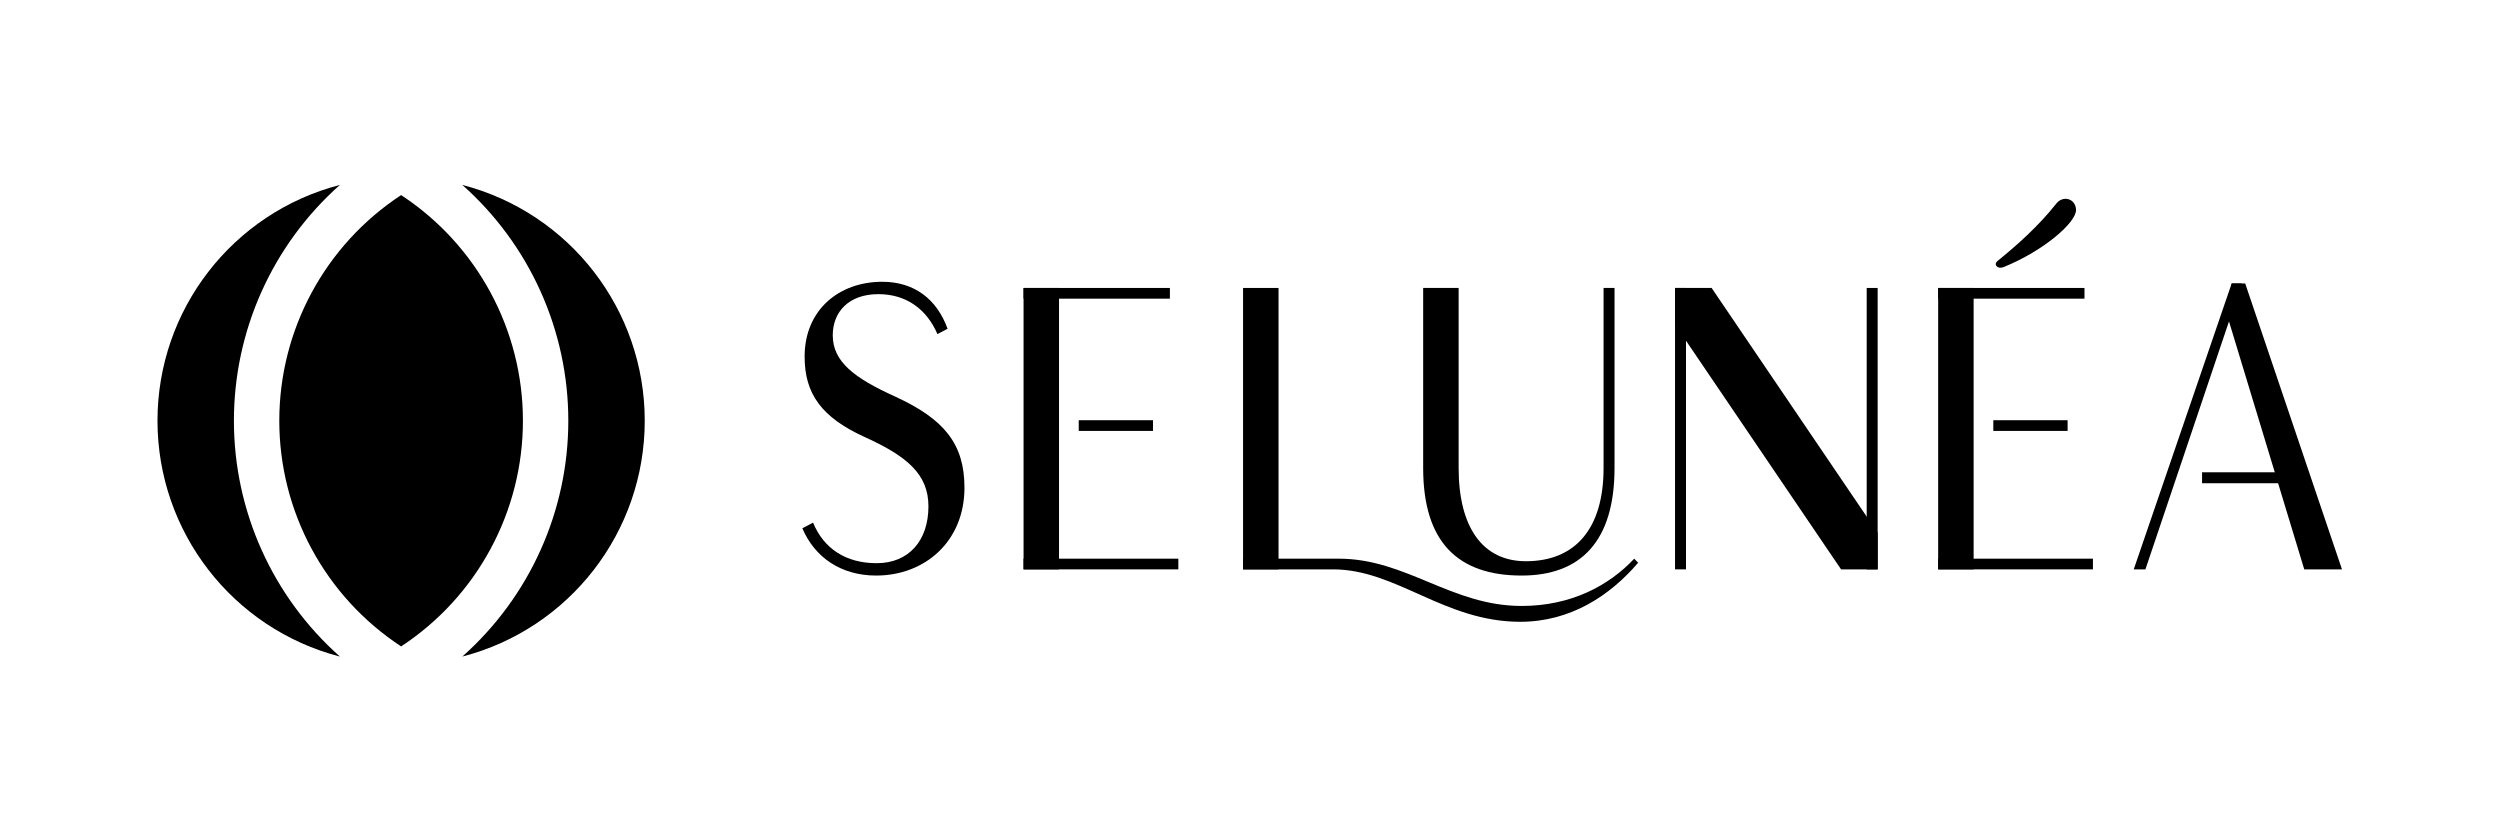
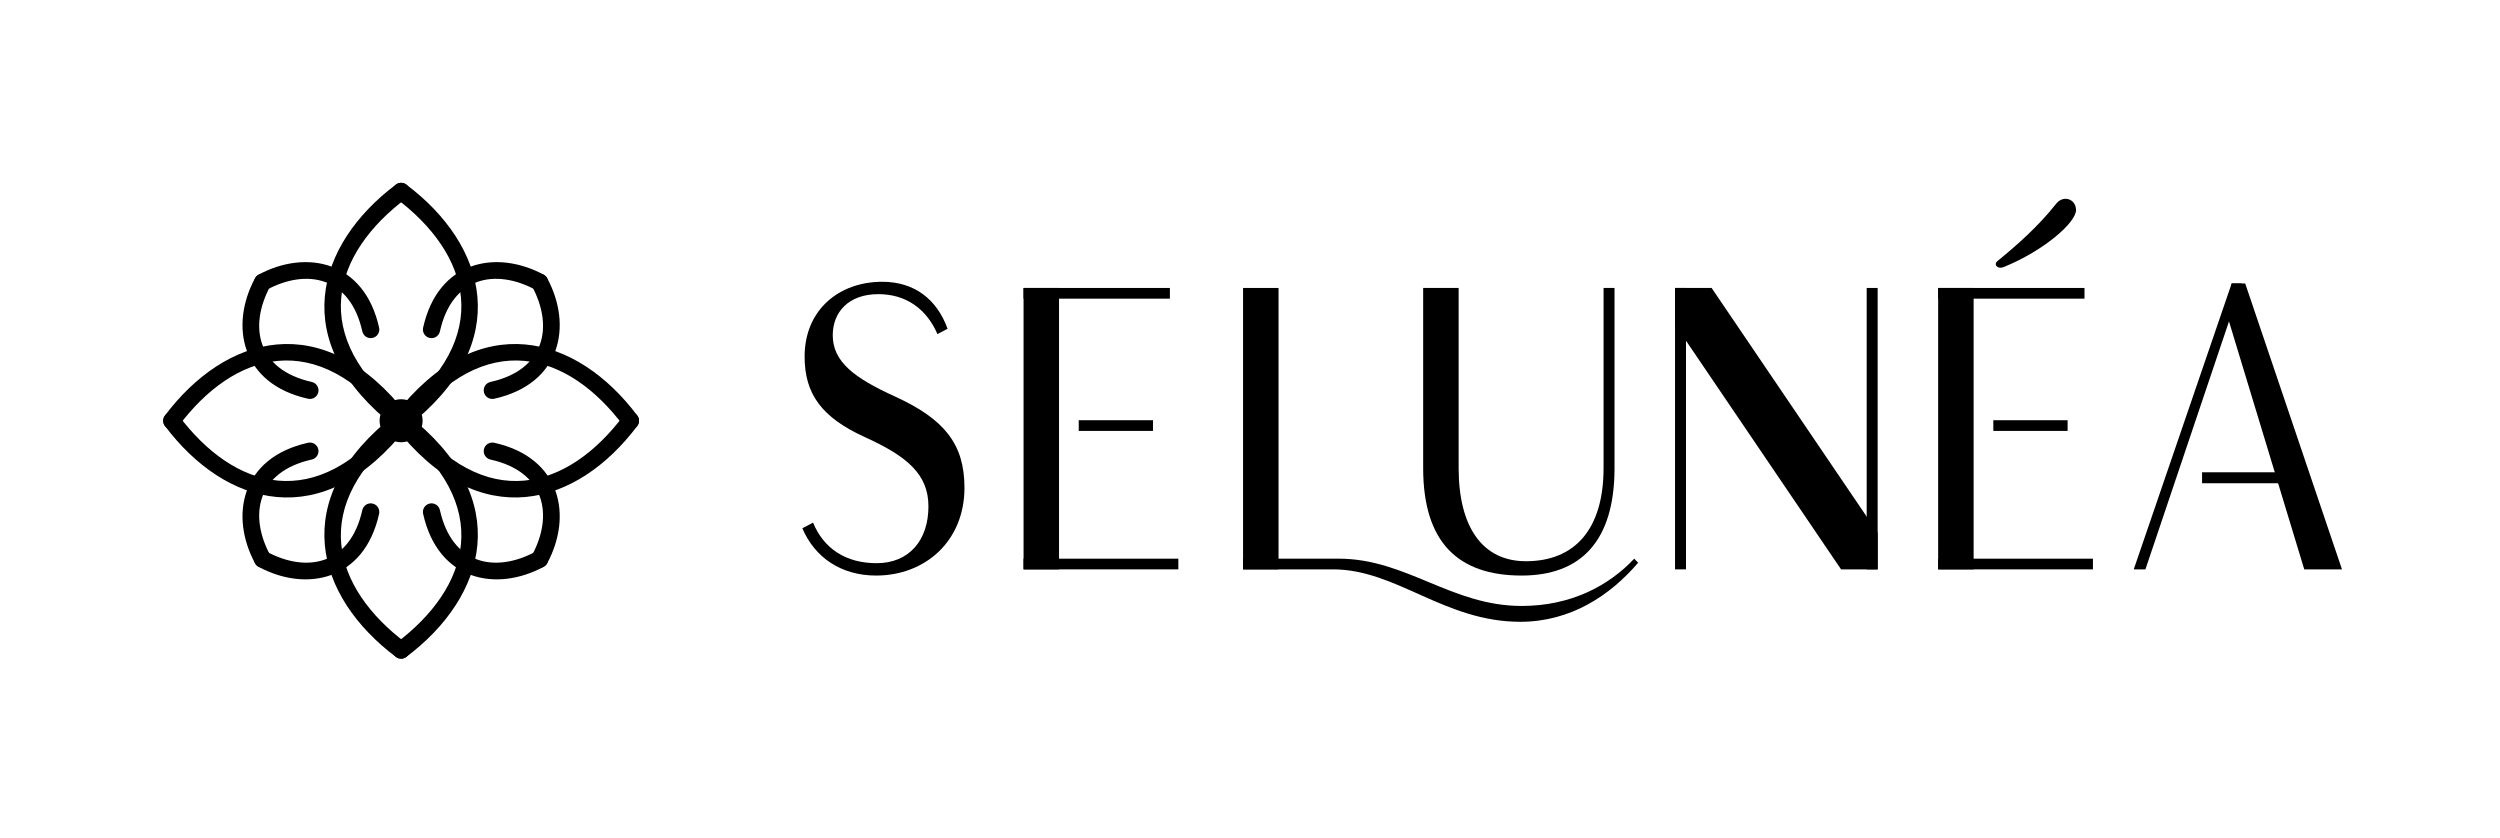
<svg xmlns="http://www.w3.org/2000/svg" viewBox="0 0 764 256" width="764" height="256" role="img" aria-labelledby="title">
  <g id="symbol" fill="#000000" transform="translate(29.14 35.14) scale(0.73)">
-     <path d="M 102.39 29.27 A 102 102 0 0 0 102.39 226.73 A 132 132 0 0 1 102.39 29.27 Z" />
-     <path d="M 128 33.53 A 113 113 0 0 0 128 222.47 A 113 113 0 0 0 128 33.53 Z" />
-     <path d="M 153.61 29.27 A 102 102 0 0 1 153.61 226.73 A 132 132 0 0 0 153.61 29.27 Z" />
+     <path d="M 130.85 130.2 C 163.27 88.25 198.09 99.45 221.12 130.16 A 3.6 3.6 0 0 0 226.88 125.84 C 201.91 92.55 160.73 79.75 125.15 125.8 A 3.6 3.6 0 0 0 130.85 130.2 Z" />
+     <path d="M 221.12 125.84 C 198.09 156.55 163.27 167.75 130.85 125.8 A 3.6 3.6 0 0 0 125.15 130.2 C 160.73 176.25 201.91 163.45 226.88 130.16 A 3.6 3.6 0 0 0 221.12 125.84 Z" />
+     <path d="M 125.8 130.85 C 167.75 163.27 156.55 198.09 125.84 221.12 A 3.6 3.6 0 0 0 130.16 226.88 C 163.45 201.91 176.25 160.73 130.2 125.15 A 3.6 3.6 0 0 0 125.8 130.85 Z" />
+     <path d="M 130.16 221.12 C 99.45 198.09 88.25 163.27 130.2 130.85 A 3.6 3.6 0 0 0 125.8 125.15 C 79.75 160.73 92.55 201.91 125.84 226.88 A 3.6 3.6 0 0 0 130.16 221.12 Z" />
+     <path d="M 125.15 125.8 C 92.73 167.75 57.91 156.55 34.88 125.84 A 3.6 3.6 0 0 0 29.12 130.16 C 54.09 163.45 95.27 176.25 130.85 130.2 A 3.6 3.6 0 0 0 125.15 125.8 Z" />
+     <path d="M 34.88 130.16 C 57.91 99.45 92.73 88.25 125.15 130.2 A 3.6 3.6 0 0 0 130.85 125.8 C 95.27 79.75 54.09 92.55 29.12 125.84 A 3.6 3.6 0 0 0 34.88 130.16 Z" />
+     <path d="M 130.2 125.15 C 88.25 92.73 99.45 57.91 130.16 34.88 A 3.6 3.6 0 0 0 125.84 29.12 C 92.55 54.09 79.75 95.27 125.8 130.85 A 3.6 3.6 0 0 0 130.2 125.15 Z" />
+     <path d="M 125.84 34.88 C 156.55 57.91 167.75 92.73 125.8 125.15 A 3.6 3.6 0 0 0 130.2 130.85 C 176.25 95.27 163.45 54.09 130.16 29.12 A 3.6 3.6 0 0 0 125.84 34.88 Z" />
+     <path d="M 165.4 144.24 C 188.24 149.32 191.91 167.38 182.81 184.28 A 3.6 3.6 0 0 0 189.15 187.69 C 199.85 167.82 195.04 143.45 166.96 137.21 A 3.6 3.6 0 0 0 165.4 144.24 Z" />
+     <path d="M 184.28 182.81 C 167.38 191.91 149.32 188.24 144.24 165.4 A 3.6 3.6 0 0 0 137.21 166.96 C 143.45 195.04 167.82 199.85 187.69 189.15 A 3.6 3.6 0 0 0 184.28 182.81 Z" />
+     <path d="M 111.76 165.4 C 106.68 188.24 88.62 191.91 71.72 182.81 A 3.6 3.6 0 0 0 68.31 189.15 C 88.18 199.85 112.55 195.04 118.79 166.96 A 3.6 3.6 0 0 0 111.76 165.4 Z" />
+     <path d="M 73.19 184.28 C 64.09 167.38 67.76 149.32 90.6 144.24 A 3.6 3.6 0 0 0 89.04 137.21 C 60.96 143.45 56.15 167.82 66.85 187.69 A 3.6 3.6 0 0 0 73.19 184.28 Z" />
+     <path d="M 90.6 111.76 C 67.76 106.68 64.09 88.62 73.19 71.72 A 3.6 3.6 0 0 0 66.85 68.31 C 56.15 88.18 60.96 112.55 89.04 118.79 A 3.6 3.6 0 0 0 90.6 111.76 Z" />
+     <path d="M 71.72 73.19 C 88.62 64.09 106.68 67.76 111.76 90.6 A 3.6 3.6 0 0 0 118.79 89.04 C 112.55 60.96 88.18 56.15 68.31 66.85 A 3.6 3.6 0 0 0 71.72 73.19 Z" />
+     <path d="M 144.24 90.6 C 149.32 67.76 167.38 64.09 184.28 73.19 A 3.6 3.6 0 0 0 187.69 66.85 C 167.82 56.15 143.45 60.96 137.21 89.04 A 3.6 3.6 0 0 0 144.24 90.6 Z" />
+     <path d="M 182.81 71.72 C 191.91 88.62 188.24 106.68 165.4 111.76 A 3.6 3.6 0 0 0 166.96 118.79 C 195.04 112.55 199.85 88.18 189.15 68.31 A 3.6 3.6 0 0 0 182.81 71.72 Z" />
+     <path d="M 128 119 A 9 9 0 1 1 128 137 A 9 9 0 1 1 128 119 Z" />
  </g>
  <g id="wordmark" fill="#000000">
    <path d="M 289.58 100.47 L 286.48 102.1 C 283.22 94.54 277.02 89.89 268.42 89.89 C 259.31 89.89 254.49 95.4 254.49 102.45 C 254.49 110.53 261.03 115.52 273.58 121.2 C 288.55 128.08 294.74 135.64 294.74 149.06 C 294.74 165.4 282.7 175.89 267.74 175.89 C 257.07 175.89 248.99 170.39 245.2 161.44 L 248.47 159.72 C 251.74 167.64 258.45 172.11 267.91 172.11 C 277.71 172.11 283.73 165.23 283.73 154.74 C 283.73 144.93 277.2 139.43 264.3 133.58 C 251.05 127.56 245.89 120.34 245.89 108.98 C 245.89 94.71 256.38 86.11 269.63 86.11 C 279.43 86.11 286.31 91.44 289.58 100.47 Z" />
    <path d="M 312.8 88 L 323.64 88 L 323.64 174 L 312.8 174 Z" />
    <path d="M 312.8 88 L 357.52 88 L 357.52 91.27 L 312.8 91.27 Z" />
    <path d="M 312.8 170.73 L 360.1 170.73 L 360.1 174 L 312.8 174 Z" />
    <path d="M 329.66 128.42 L 352.36 128.42 L 352.36 131.69 L 329.66 131.69 Z" />
    <path d="M 379.88 88 L 390.72 88 L 390.72 174 L 379.88 174 Z" />
    <path d="M 379.88 170.73 L 409.12 170.73 C 429.76 170.73 443.52 185.18 465.02 185.18 C 480.07 185.18 491.68 178.99 499.42 170.73 L 500.62 171.97 C 492.11 181.91 480.07 190.02 464.59 190.02 C 441.37 190.02 426.75 174 407.4 174 L 379.88 174 Z" />
    <path d="M 434.92 88 L 445.76 88 L 445.76 143.04 C 445.76 161.1 453.07 171.51 466.31 171.51 C 481.45 171.51 490.05 161.53 490.05 143.04 L 490.05 88 L 493.4 88 L 493.4 143.04 C 493.4 165.4 483.08 175.89 465.02 175.89 C 445.67 175.89 434.92 165.83 434.92 143.04 Z" />
    <path d="M 511.89 88 L 515.24 88 L 515.24 174 L 511.89 174 Z" />
    <path d="M 570.46 88 L 573.81 88 L 573.81 174 L 570.46 174 Z" />
    <path d="M 511.89 88 L 523.07 88 L 573.81 162.82 L 573.81 174 L 562.63 174 L 511.89 99.18 Z" />
    <path d="M 592.3 88 L 603.14 88 L 603.14 174 L 592.3 174 Z" />
    <path d="M 592.3 88 L 637.02 88 L 637.02 91.27 L 592.3 91.27 Z" />
    <path d="M 592.3 170.73 L 639.6 170.73 L 639.6 174 L 592.3 174 Z" />
    <path d="M 609.16 128.42 L 631.86 128.42 L 631.86 131.69 L 609.16 131.69 Z" />
    <path d="M 610.36 79.83 C 616.38 74.93 622.83 69.25 628.42 62.2 C 630.48 59.62 634.27 60.65 634.44 64.09 C 634.61 67.88 624.64 76.65 612.25 81.64 C 610.53 82.32 609.16 80.95 610.36 79.83 Z" />
    <path d="M 682 86.62 L 685.09 86.62 L 655.64 174 L 652.07 174 Z" />
    <path d="M 682 86.62 L 686.13 86.62 L 715.71 174 L 704.18 174 L 680.79 96.94 Z" />
    <path d="M 672.95 144.33 L 698.61 144.33 L 698.61 147.68 L 672.95 147.68 Z" />
  </g>
</svg>
